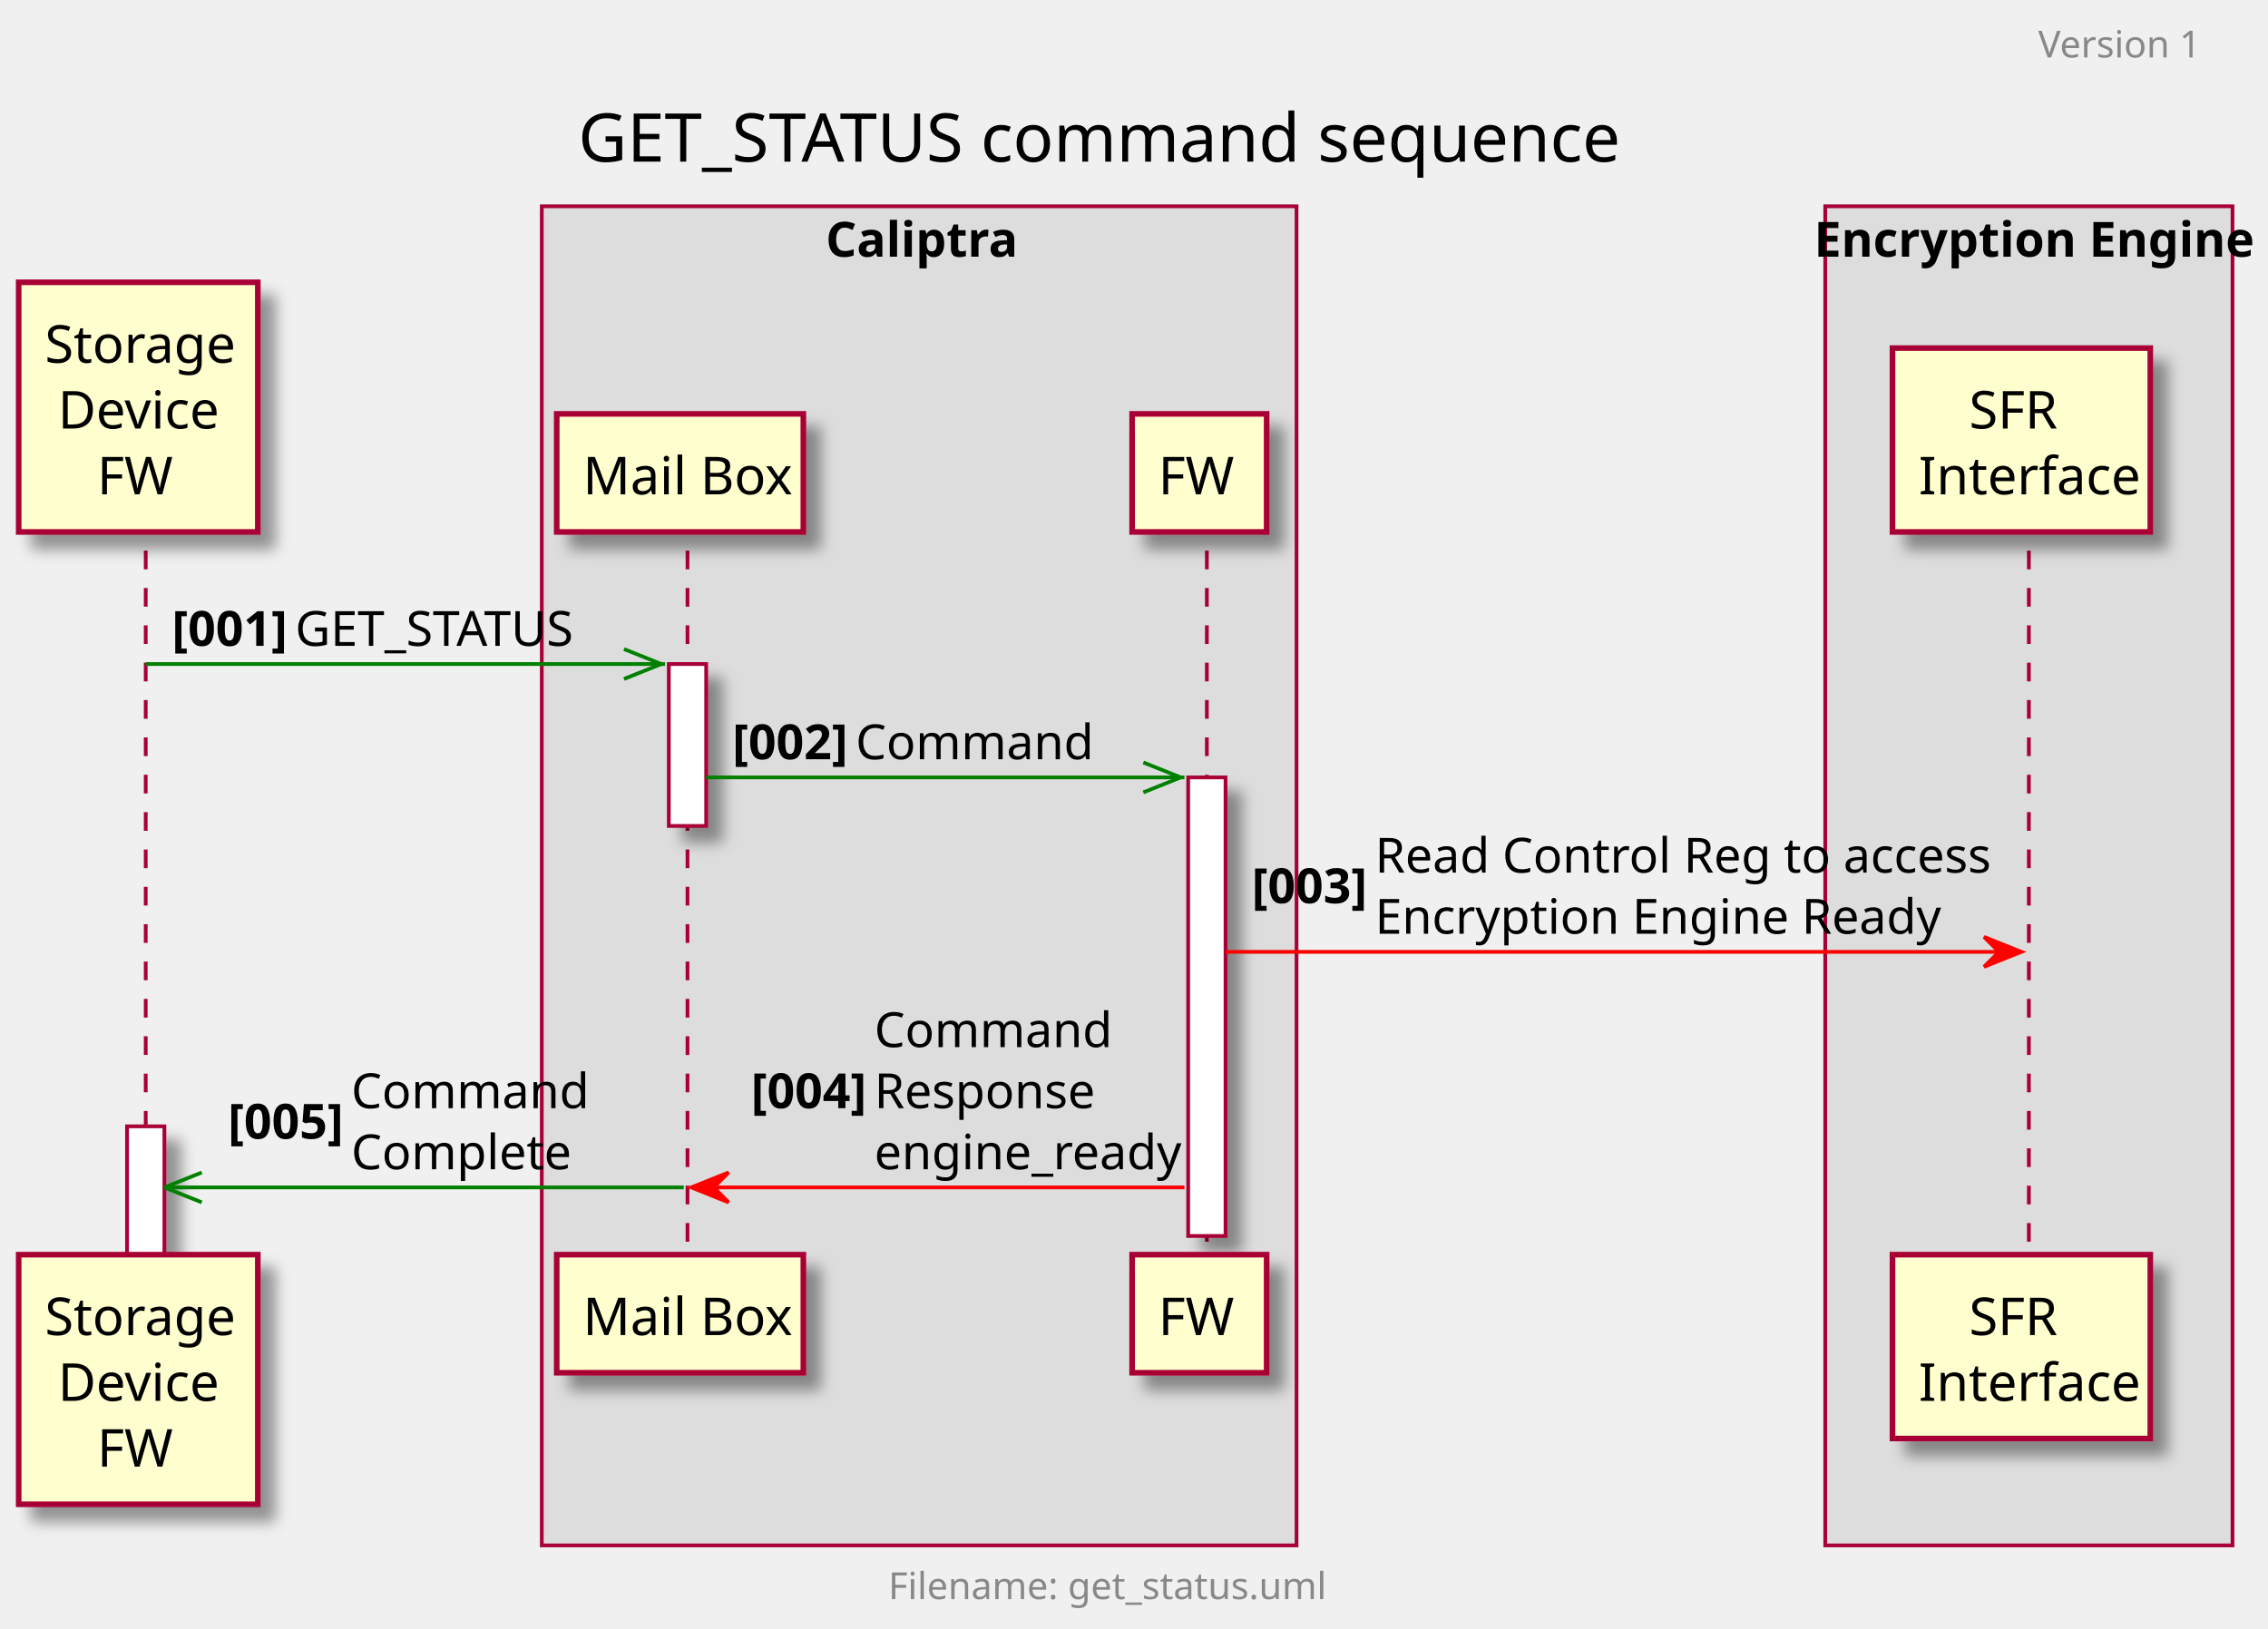
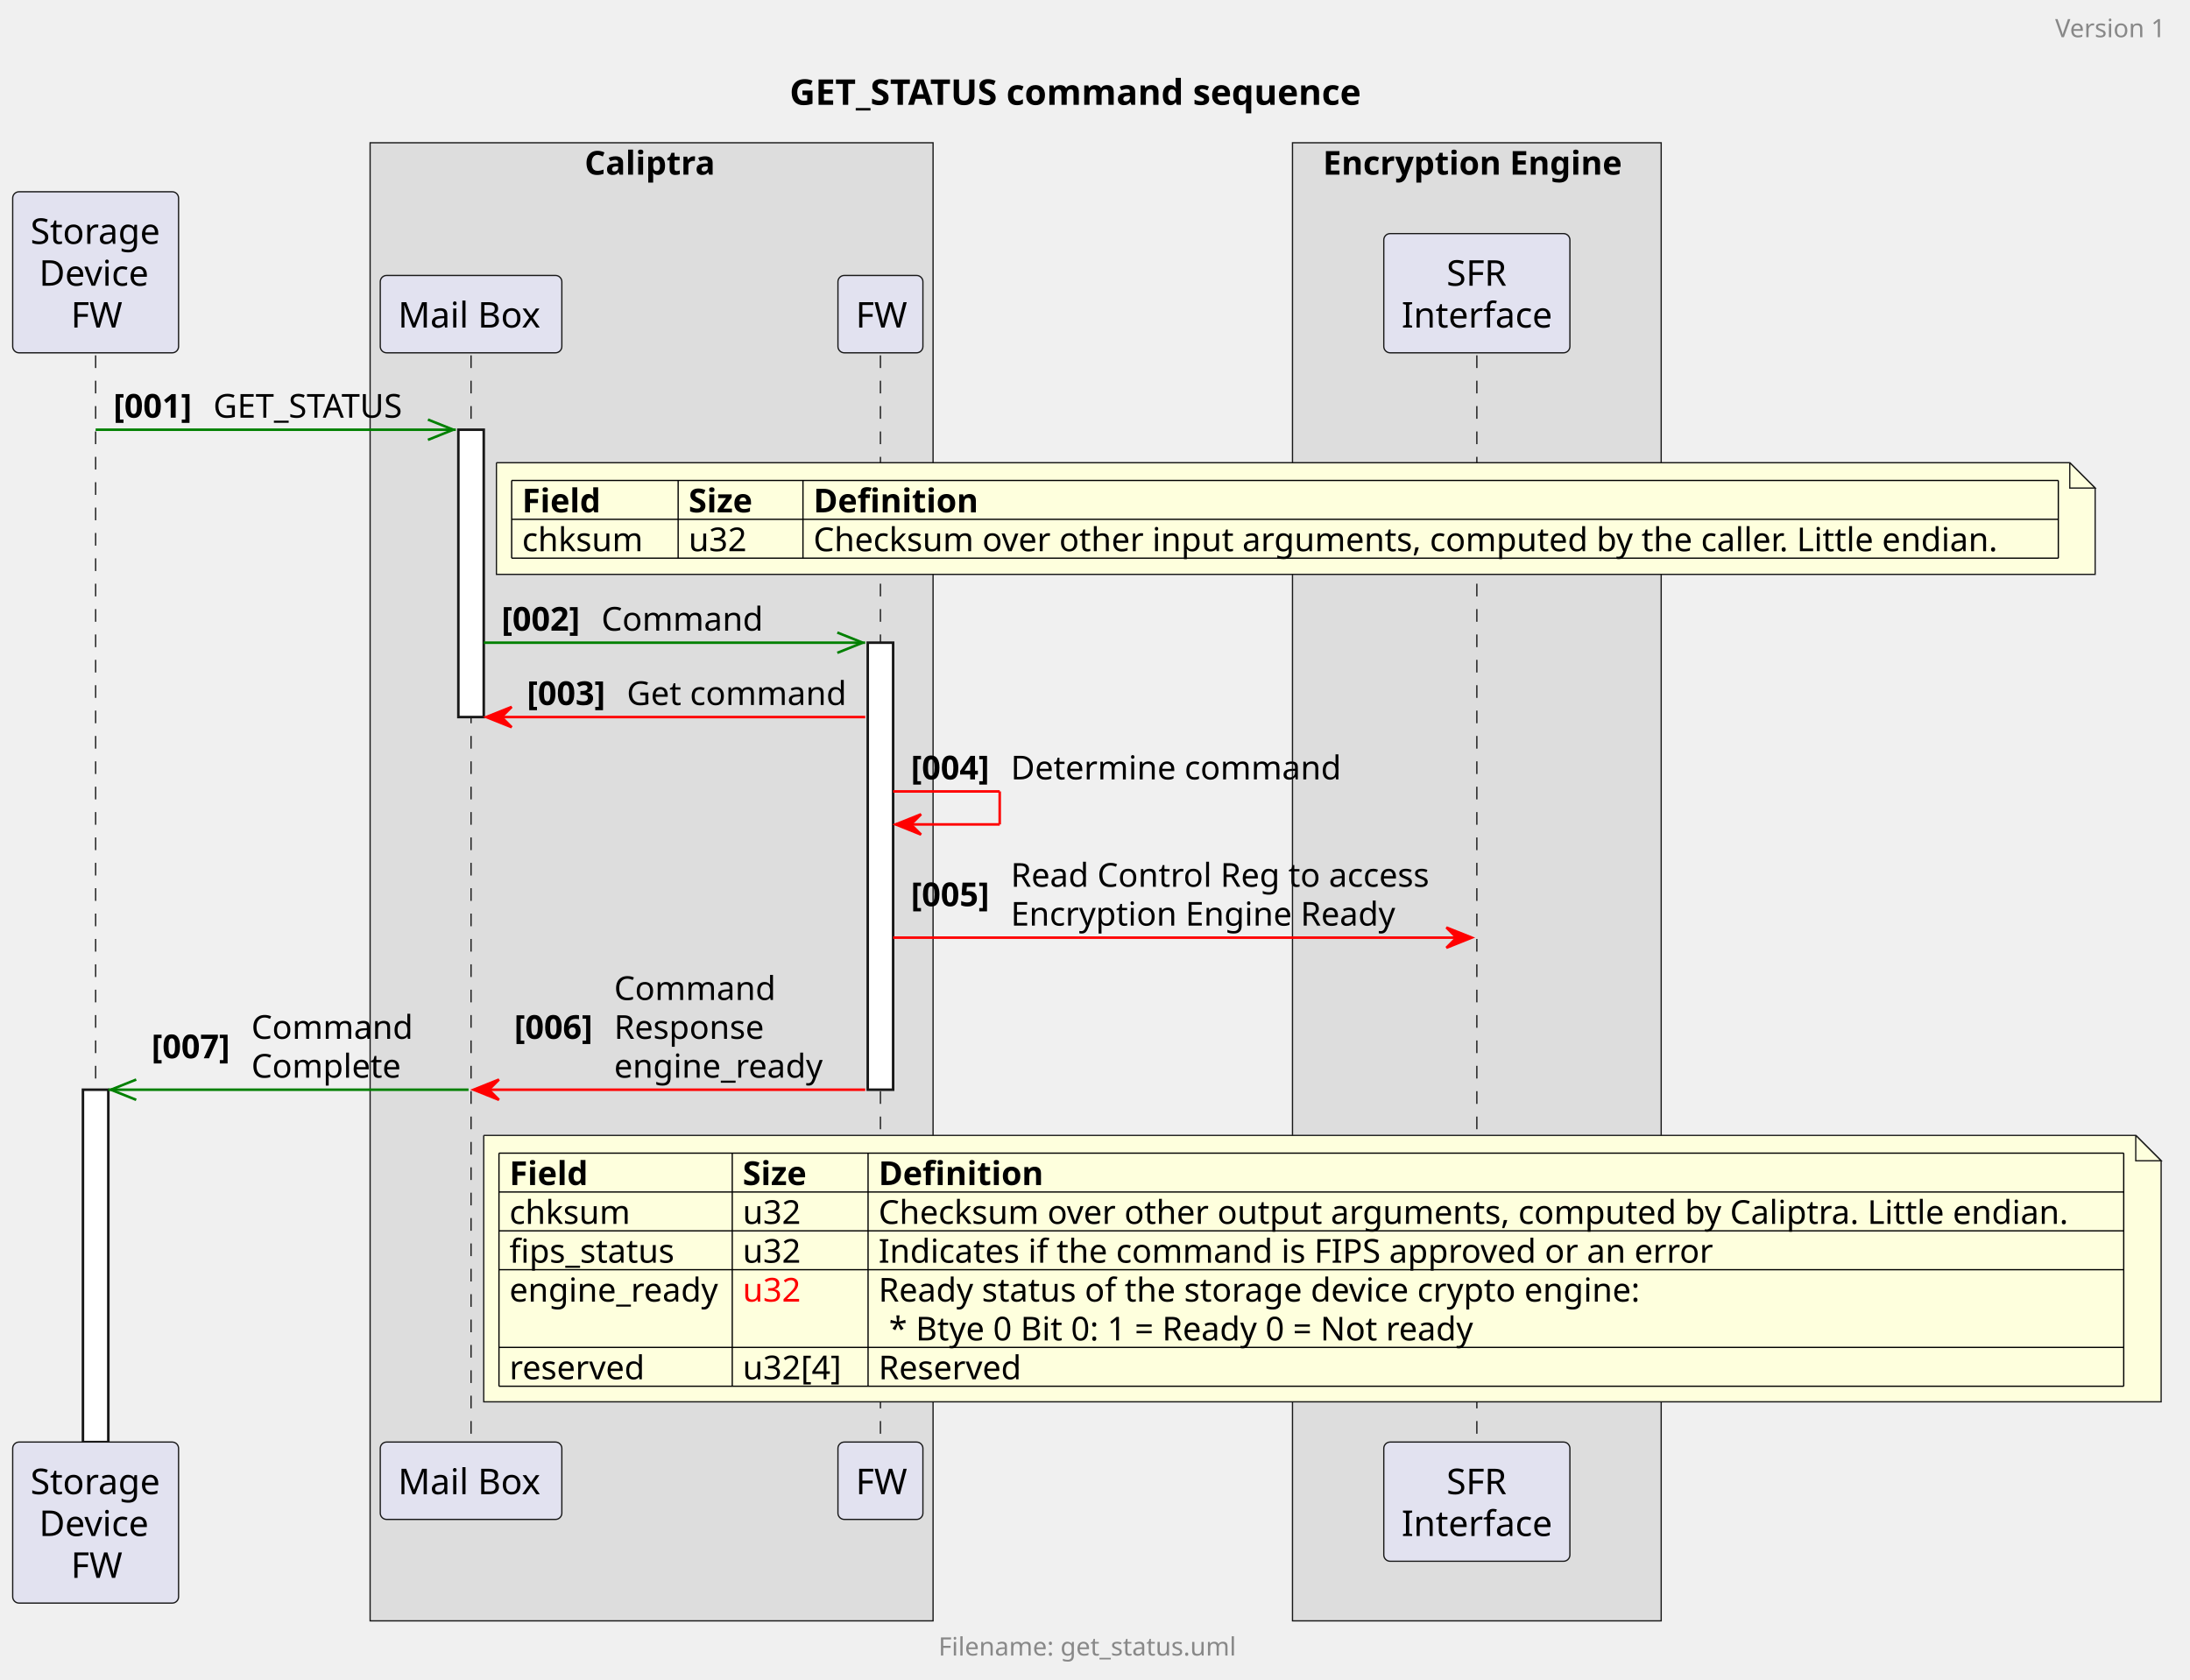
- <svg xmlns="http://www.w3.org/2000/svg" contentScriptType="application/ecmascript" contentStyleType="text/css" height="436px" preserveAspectRatio="none" style="width:607px;height:436px;background:#FFFFFF;" version="1.1" viewBox="0 0 607 436" width="607px" zoomAndPan="magnify">
-   <defs>
-     <filter height="300%" id="f1s2bl436o3zg3" width="300%" x="-1" y="-1">
-       <feGaussianBlur result="blurOut" stdDeviation="2.0" />
-       <feColorMatrix in="blurOut" result="blurOut2" type="matrix" values="0 0 0 0 0 0 0 0 0 0 0 0 0 0 0 0 0 0 .4 0" />
-       <feOffset dx="4.0" dy="4.0" in="blurOut2" result="blurOut3" />
-       <feBlend in="SourceGraphic" in2="blurOut3" mode="normal" />
-     </filter>
-   </defs>
+ <svg xmlns="http://www.w3.org/2000/svg" contentStyleType="text/css" data-diagram-type="SEQUENCE" height="662px" preserveAspectRatio="none" style="width:863px;height:662px;background:#FFFFFF;" version="1.1" viewBox="0 0 863 662" width="863px" zoomAndPan="magnify">
+   <defs />
  <g>
-     <rect fill="#DDDDDD" height="358.469" style="stroke:#A80036;stroke-width:1.0;" width="202" x="145" y="55.219" />
-     <text fill="#000000" font-family="sans-serif" font-size="13" font-weight="bold" lengthAdjust="spacing" textLength="50" x="221" y="68.714">Caliptra</text>
-     <rect fill="#DDDDDD" height="358.469" style="stroke:#A80036;stroke-width:1.0;" width="109" x="488.5" y="55.219" />
-     <text fill="#000000" font-family="sans-serif" font-size="13" font-weight="bold" lengthAdjust="spacing" textLength="115" x="485.5" y="68.714">Encryption Engine</text>
-     <text fill="#888888" font-family="sans-serif" font-size="10" lengthAdjust="spacing" textLength="44" x="545.5" y="15.381">Version 1</text>
-     <text fill="#000000" font-family="sans-serif" font-size="18" lengthAdjust="spacing" textLength="285" x="154.75" y="43.264">GET_STATUS command sequence</text>
-     <line style="stroke:#A80036;stroke-width:1.0;stroke-dasharray:5.0,5.0;" x1="39" x2="39" y1="147.398" y2="335.859" />
-     <rect fill="#FFFFFF" filter="url(#f1s2bl436o3zg3)" height="34.352" style="stroke:#A80036;stroke-width:1.0;" width="10" x="34" y="301.508" />
-     <line style="stroke:#A80036;stroke-width:1.0;stroke-dasharray:5.0,5.0;" x1="184" x2="184" y1="147.398" y2="335.859" />
-     <rect fill="#FFFFFF" filter="url(#f1s2bl436o3zg3)" height="43.352" style="stroke:#A80036;stroke-width:1.0;" width="10" x="179" y="177.75" />
-     <line style="stroke:#A80036;stroke-width:1.0;stroke-dasharray:5.0,5.0;" x1="323" x2="323" y1="147.398" y2="335.859" />
-     <rect fill="#FFFFFF" filter="url(#f1s2bl436o3zg3)" height="122.758" style="stroke:#A80036;stroke-width:1.0;" width="10" x="318" y="208.102" />
-     <line style="stroke:#A80036;stroke-width:1.0;stroke-dasharray:5.0,5.0;" x1="543" x2="543" y1="147.398" y2="335.859" />
-     <rect fill="#FEFECE" filter="url(#f1s2bl436o3zg3)" height="66.828" style="stroke:#A80036;stroke-width:1.5;" width="64" x="5" y="75.57" />
-     <text fill="#000000" font-family="sans-serif" font-size="14" lengthAdjust="spacing" textLength="50" x="12" y="97.103">Storage</text>
-     <text fill="#000000" font-family="sans-serif" font-size="14" lengthAdjust="spacing" textLength="43" x="15.5" y="114.713">Device</text>
-     <text fill="#000000" font-family="sans-serif" font-size="14" lengthAdjust="spacing" textLength="22" x="26" y="132.322">FW</text>
-     <rect fill="#FEFECE" filter="url(#f1s2bl436o3zg3)" height="31.609" style="stroke:#A80036;stroke-width:1.5;" width="66" x="149" y="110.789" />
-     <text fill="#000000" font-family="sans-serif" font-size="14" lengthAdjust="spacing" textLength="52" x="156" y="132.322">Mail Box</text>
-     <rect fill="#FEFECE" filter="url(#f1s2bl436o3zg3)" height="31.609" style="stroke:#A80036;stroke-width:1.5;" width="36" x="303" y="110.789" />
-     <text fill="#000000" font-family="sans-serif" font-size="14" lengthAdjust="spacing" textLength="22" x="310" y="132.322">FW</text>
-     <rect fill="#FEFECE" filter="url(#f1s2bl436o3zg3)" height="49.219" style="stroke:#A80036;stroke-width:1.5;" width="69" x="506.5" y="93.18" />
-     <text fill="#000000" font-family="sans-serif" font-size="14" lengthAdjust="spacing" textLength="28" x="527" y="114.713">SFR</text>
-     <text fill="#000000" font-family="sans-serif" font-size="14" lengthAdjust="spacing" textLength="55" x="513.5" y="132.322">Interface</text>
-     <rect fill="#FEFECE" filter="url(#f1s2bl436o3zg3)" height="66.828" style="stroke:#A80036;stroke-width:1.5;" width="64" x="5" y="335.859" />
-     <text fill="#000000" font-family="sans-serif" font-size="14" lengthAdjust="spacing" textLength="50" x="12" y="357.393">Storage</text>
-     <text fill="#000000" font-family="sans-serif" font-size="14" lengthAdjust="spacing" textLength="43" x="15.5" y="375.002">Device</text>
-     <text fill="#000000" font-family="sans-serif" font-size="14" lengthAdjust="spacing" textLength="22" x="26" y="392.611">FW</text>
-     <rect fill="#FEFECE" filter="url(#f1s2bl436o3zg3)" height="31.609" style="stroke:#A80036;stroke-width:1.5;" width="66" x="149" y="335.859" />
-     <text fill="#000000" font-family="sans-serif" font-size="14" lengthAdjust="spacing" textLength="52" x="156" y="357.393">Mail Box</text>
-     <rect fill="#FEFECE" filter="url(#f1s2bl436o3zg3)" height="31.609" style="stroke:#A80036;stroke-width:1.5;" width="36" x="303" y="335.859" />
-     <text fill="#000000" font-family="sans-serif" font-size="14" lengthAdjust="spacing" textLength="22" x="310" y="357.393">FW</text>
-     <rect fill="#FEFECE" filter="url(#f1s2bl436o3zg3)" height="49.219" style="stroke:#A80036;stroke-width:1.5;" width="69" x="506.5" y="335.859" />
-     <text fill="#000000" font-family="sans-serif" font-size="14" lengthAdjust="spacing" textLength="28" x="527" y="357.393">SFR</text>
-     <text fill="#000000" font-family="sans-serif" font-size="14" lengthAdjust="spacing" textLength="55" x="513.5" y="375.002">Interface</text>
-     <line style="stroke:#008000;stroke-width:1.0;" x1="177" x2="167" y1="177.75" y2="173.75" />
-     <line style="stroke:#008000;stroke-width:1.0;" x1="177" x2="167" y1="177.75" y2="181.75" />
-     <line style="stroke:#008000;stroke-width:1.0;" x1="39" x2="178" y1="177.75" y2="177.75" />
-     <text fill="#000000" font-family="sans-serif" font-size="13" font-weight="bold" lengthAdjust="spacing" textLength="29" x="46" y="172.894">[001]</text>
-     <text fill="#000000" font-family="sans-serif" font-size="13" lengthAdjust="spacing" textLength="83" x="79" y="172.894">GET_STATUS</text>
-     <line style="stroke:#008000;stroke-width:1.0;" x1="316" x2="306" y1="208.102" y2="204.102" />
-     <line style="stroke:#008000;stroke-width:1.0;" x1="316" x2="306" y1="208.102" y2="212.102" />
-     <line style="stroke:#008000;stroke-width:1.0;" x1="189" x2="317" y1="208.102" y2="208.102" />
-     <text fill="#000000" font-family="sans-serif" font-size="13" font-weight="bold" lengthAdjust="spacing" textLength="29" x="196" y="203.245">[002]</text>
-     <text fill="#000000" font-family="sans-serif" font-size="13" lengthAdjust="spacing" textLength="59" x="229" y="203.245">Command</text>
-     <polygon fill="#FF0000" points="531,250.805,541,254.805,531,258.805,535,254.805" style="stroke:#FF0000;stroke-width:1.0;" />
-     <line style="stroke:#FF0000;stroke-width:1.0;" x1="328" x2="537" y1="254.805" y2="254.805" />
-     <text fill="#000000" font-family="sans-serif" font-size="13" font-weight="bold" lengthAdjust="spacing" textLength="29" x="335" y="241.773">[003]</text>
-     <text fill="#000000" font-family="sans-serif" font-size="13" lengthAdjust="spacing" textLength="163" x="368" y="233.597">Read Control Reg to access</text>
-     <text fill="#000000" font-family="sans-serif" font-size="13" lengthAdjust="spacing" textLength="147" x="368" y="249.948">Encryption Engine Ready</text>
-     <polygon fill="#FF0000" points="195,313.859,185,317.859,195,321.859,191,317.859" style="stroke:#FF0000;stroke-width:1.0;" />
-     <line style="stroke:#FF0000;stroke-width:1.0;" x1="189" x2="317" y1="317.859" y2="317.859" />
-     <text fill="#000000" font-family="sans-serif" font-size="13" font-weight="bold" lengthAdjust="spacing" textLength="29" x="201" y="296.651">[004]</text>
-     <text fill="#000000" font-family="sans-serif" font-size="13" lengthAdjust="spacing" textLength="59" x="234" y="280.3">Command</text>
-     <text fill="#000000" font-family="sans-serif" font-size="13" lengthAdjust="spacing" textLength="58" x="234" y="296.651">Response</text>
-     <text fill="#000000" font-family="sans-serif" font-size="13" lengthAdjust="spacing" textLength="77" x="234" y="313.003">engine_ready</text>
-     <line style="stroke:#008000;stroke-width:1.0;" x1="44" x2="54" y1="317.859" y2="313.859" />
-     <line style="stroke:#008000;stroke-width:1.0;" x1="44" x2="54" y1="317.859" y2="321.859" />
-     <line style="stroke:#008000;stroke-width:1.0;" x1="44" x2="183" y1="317.859" y2="317.859" />
-     <text fill="#000000" font-family="sans-serif" font-size="13" font-weight="bold" lengthAdjust="spacing" textLength="29" x="61" y="304.827">[005]</text>
-     <text fill="#000000" font-family="sans-serif" font-size="13" lengthAdjust="spacing" textLength="59" x="94" y="296.651">Command</text>
-     <text fill="#000000" font-family="sans-serif" font-size="13" lengthAdjust="spacing" textLength="55" x="94" y="313.003">Complete</text>
-     <text fill="#888888" font-family="sans-serif" font-size="10" lengthAdjust="spacing" textLength="119" x="237.75" y="428.068">Filename: get_status.uml</text>
+     <rect fill="#DDDDDD" height="582.519" style="stroke:#181818;stroke-width:0.5;" width="221.839" x="145.85" y="56.266" />
+     <text fill="#000000" font-family="sans-serif" font-size="13" font-weight="bold" lengthAdjust="spacing" textLength="52.794" x="230.373" y="68.834">Caliptra</text>
+     <rect fill="#DDDDDD" height="582.519" style="stroke:#181818;stroke-width:0.5;" width="145.291" x="509.325" y="56.266" />
+     <text fill="#000000" font-family="sans-serif" font-size="13" font-weight="bold" lengthAdjust="spacing" textLength="121.291" x="521.325" y="68.834">Encryption Engine</text>
+     <text fill="#888888" font-family="sans-serif" font-size="10" lengthAdjust="spacing" textLength="46.025" x="809.857" y="14.668">Version 1</text>
+     <text fill="#000000" font-family="sans-serif" font-size="14" font-weight="bold" lengthAdjust="spacing" textLength="238.554" x="311.164" y="41.312">GET_STATUS command sequence</text>
+     <g>
+       <rect fill="transparent" height="428.279" width="8" x="34.183" y="140.041" />
+       <line style="stroke:#181818;stroke-width:0.5;stroke-dasharray:5.0,5.0;" x1="37.683" x2="37.683" y1="140.041" y2="568.32" />
+     </g>
+     <g>
+       <rect fill="#FFFFFF" height="138.863" style="stroke:#181818;stroke-width:1;" width="10" x="32.683" y="429.457" />
+     </g>
+     <g>
+       <rect fill="transparent" height="428.279" width="8" x="182.126" y="140.041" />
+       <line style="stroke:#181818;stroke-width:0.5;stroke-dasharray:5.0,5.0;" x1="185.626" x2="185.626" y1="140.041" y2="568.32" />
+     </g>
+     <g>
+       <rect fill="#FFFFFF" height="113.242" style="stroke:#181818;stroke-width:1;" width="10" x="180.626" y="169.352" />
+     </g>
+     <g>
+       <rect fill="transparent" height="428.279" width="8" x="343.448" y="140.041" />
+       <line style="stroke:#181818;stroke-width:0.5;stroke-dasharray:5.0,5.0;" x1="346.948" x2="346.948" y1="140.041" y2="568.32" />
+     </g>
+     <g>
+       <rect fill="#FFFFFF" height="176.174" style="stroke:#181818;stroke-width:1;" width="10" x="341.948" y="253.283" />
+     </g>
+     <g>
+       <rect fill="transparent" height="428.279" width="8" x="578.471" y="140.041" />
+       <line style="stroke:#181818;stroke-width:0.5;stroke-dasharray:5.0,5.0;" x1="581.971" x2="581.971" y1="140.041" y2="568.32" />
+     </g>
+     <rect fill="#E2E2F0" height="63.465" rx="2.5" ry="2.5" style="stroke:#181818;stroke-width:0.5;" width="65.365" x="5" y="75.576" />
+     <text fill="#000000" font-family="sans-serif" font-size="14" lengthAdjust="spacing" textLength="51.365" x="12" y="96.111">Storage</text>
+     <text fill="#000000" font-family="sans-serif" font-size="14" lengthAdjust="spacing" textLength="44.55" x="15.408" y="112.6">Device</text>
+     <text fill="#000000" font-family="sans-serif" font-size="14" lengthAdjust="spacing" textLength="19.482" x="27.941" y="129.088">FW</text>
+     <rect fill="#E2E2F0" height="30.488" rx="2.5" ry="2.5" style="stroke:#181818;stroke-width:0.5;" width="71.552" x="149.85" y="108.553" />
+     <text fill="#000000" font-family="sans-serif" font-size="14" lengthAdjust="spacing" textLength="57.552" x="156.85" y="129.088">Mail Box</text>
+     <rect fill="#E2E2F0" height="30.488" rx="2.5" ry="2.5" style="stroke:#181818;stroke-width:0.5;" width="33.482" x="330.207" y="108.553" />
+     <text fill="#000000" font-family="sans-serif" font-size="14" lengthAdjust="spacing" textLength="19.482" x="337.207" y="129.088">FW</text>
+     <rect fill="#E2E2F0" height="46.977" rx="2.5" ry="2.5" style="stroke:#181818;stroke-width:0.5;" width="73.336" x="545.303" y="92.064" />
+     <text fill="#000000" font-family="sans-serif" font-size="14" lengthAdjust="spacing" textLength="23.898" x="570.021" y="112.6">SFR</text>
+     <text fill="#000000" font-family="sans-serif" font-size="14" lengthAdjust="spacing" textLength="59.336" x="552.303" y="129.088">Interface</text>
+     <rect fill="#E2E2F0" height="63.465" rx="2.5" ry="2.5" style="stroke:#181818;stroke-width:0.5;" width="65.365" x="5" y="568.32" />
+     <text fill="#000000" font-family="sans-serif" font-size="14" lengthAdjust="spacing" textLength="51.365" x="12" y="588.856">Storage</text>
+     <text fill="#000000" font-family="sans-serif" font-size="14" lengthAdjust="spacing" textLength="44.55" x="15.408" y="605.344">Device</text>
+     <text fill="#000000" font-family="sans-serif" font-size="14" lengthAdjust="spacing" textLength="19.482" x="27.941" y="621.832">FW</text>
+     <rect fill="#E2E2F0" height="30.488" rx="2.5" ry="2.5" style="stroke:#181818;stroke-width:0.5;" width="71.552" x="149.85" y="568.32" />
+     <text fill="#000000" font-family="sans-serif" font-size="14" lengthAdjust="spacing" textLength="57.552" x="156.85" y="588.856">Mail Box</text>
+     <rect fill="#E2E2F0" height="30.488" rx="2.5" ry="2.5" style="stroke:#181818;stroke-width:0.5;" width="33.482" x="330.207" y="568.32" />
+     <text fill="#000000" font-family="sans-serif" font-size="14" lengthAdjust="spacing" textLength="19.482" x="337.207" y="588.856">FW</text>
+     <rect fill="#E2E2F0" height="46.977" rx="2.5" ry="2.5" style="stroke:#181818;stroke-width:0.5;" width="73.336" x="545.303" y="568.32" />
+     <text fill="#000000" font-family="sans-serif" font-size="14" lengthAdjust="spacing" textLength="23.898" x="570.021" y="588.856">SFR</text>
+     <text fill="#000000" font-family="sans-serif" font-size="14" lengthAdjust="spacing" textLength="59.336" x="552.303" y="605.344">Interface</text>
+     <line style="stroke:#008000;stroke-width:1;" x1="178.626" x2="168.626" y1="169.352" y2="165.352" />
+     <line style="stroke:#008000;stroke-width:1;" x1="178.626" x2="168.626" y1="169.352" y2="173.352" />
+     <line style="stroke:#008000;stroke-width:1;" x1="37.683" x2="179.626" y1="169.352" y2="169.352" />
+     <text fill="#000000" font-family="sans-serif" font-size="13" font-weight="bold" lengthAdjust="spacing" textLength="35.363" x="44.683" y="164.609">[001]</text>
+     <text fill="#000000" font-family="sans-serif" font-size="13" lengthAdjust="spacing" textLength="79.581" x="84.045" y="164.609">GET_STATUS</text>
+     <path d="M195.626,182.352 L195.626,226.352 L825.626,226.352 L825.626,192.352 L815.626,182.352 L195.626,182.352 " fill="#FEFFDD" style="stroke:#181818;stroke-width:0.5;" />
+     <path d="M815.626,182.352 L815.626,192.352 L825.626,192.352 L815.626,182.352 " fill="#FEFFDD" style="stroke:#181818;stroke-width:0.5;" />
+     <text fill="#000000" font-family="sans-serif" font-size="13" lengthAdjust="spacing" textLength="4.113" x="201.626" y="201.92"> </text>
+     <text fill="#000000" font-family="sans-serif" font-size="13" font-weight="bold" lengthAdjust="spacing" textLength="32.151" x="205.739" y="201.92">Field</text>
+     <text fill="#000000" font-family="sans-serif" font-size="13" lengthAdjust="spacing" textLength="4.113" x="267.235" y="201.92"> </text>
+     <text fill="#000000" font-family="sans-serif" font-size="13" font-weight="bold" lengthAdjust="spacing" textLength="26.952" x="271.349" y="201.92">Size</text>
+     <text fill="#000000" font-family="sans-serif" font-size="13" lengthAdjust="spacing" textLength="4.113" x="316.423" y="201.92"> </text>
+     <text fill="#000000" font-family="sans-serif" font-size="13" font-weight="bold" lengthAdjust="spacing" textLength="66.644" x="320.537" y="201.92">Definition</text>
+     <text fill="#000000" font-family="sans-serif" font-size="13" lengthAdjust="spacing" textLength="49.156" x="205.739" y="217.231">chksum</text>
+     <text fill="#000000" font-family="sans-serif" font-size="13" lengthAdjust="spacing" textLength="24.508" x="271.349" y="217.231">u32</text>
+     <text fill="#000000" font-family="sans-serif" font-size="13" lengthAdjust="spacing" textLength="486.459" x="320.537" y="217.231">Checksum over other input arguments, computed by the caller. Little endian.</text>
+     <line style="stroke:#000000;stroke-width:0.5;" x1="201.626" x2="811.109" y1="189.352" y2="189.352" />
+     <line style="stroke:#000000;stroke-width:0.5;" x1="201.626" x2="811.109" y1="204.662" y2="204.662" />
+     <line style="stroke:#000000;stroke-width:0.5;" x1="201.626" x2="811.109" y1="219.973" y2="219.973" />
+     <line style="stroke:#000000;stroke-width:0.5;" x1="201.626" x2="201.626" y1="189.352" y2="219.973" />
+     <line style="stroke:#000000;stroke-width:0.5;" x1="267.235" x2="267.235" y1="189.352" y2="219.973" />
+     <line style="stroke:#000000;stroke-width:0.5;" x1="316.423" x2="316.423" y1="189.352" y2="219.973" />
+     <line style="stroke:#000000;stroke-width:0.5;" x1="811.109" x2="811.109" y1="189.352" y2="219.973" />
+     <line style="stroke:#008000;stroke-width:1;" x1="339.948" x2="329.948" y1="253.283" y2="249.283" />
+     <line style="stroke:#008000;stroke-width:1;" x1="339.948" x2="329.948" y1="253.283" y2="257.283" />
+     <line style="stroke:#008000;stroke-width:1;" x1="190.626" x2="340.948" y1="253.283" y2="253.283" />
+     <text fill="#000000" font-family="sans-serif" font-size="13" font-weight="bold" lengthAdjust="spacing" textLength="35.363" x="197.626" y="248.541">[002]</text>
+     <text fill="#000000" font-family="sans-serif" font-size="13" lengthAdjust="spacing" textLength="64.683" x="236.989" y="248.541">Command</text>
+     <polygon fill="#FF0000" points="201.626,278.594,191.626,282.594,201.626,286.594,197.626,282.594" style="stroke:#FF0000;stroke-width:1;" />
+     <line style="stroke:#FF0000;stroke-width:1;" x1="195.626" x2="340.948" y1="282.594" y2="282.594" />
+     <text fill="#000000" font-family="sans-serif" font-size="13" font-weight="bold" lengthAdjust="spacing" textLength="35.363" x="207.626" y="277.852">[003]</text>
+     <text fill="#000000" font-family="sans-serif" font-size="13" lengthAdjust="spacing" textLength="87.96" x="246.989" y="277.852">Get command</text>
+     <line style="stroke:#FF0000;stroke-width:1;" x1="351.948" x2="393.948" y1="311.904" y2="311.904" />
+     <line style="stroke:#FF0000;stroke-width:1;" x1="393.948" x2="393.948" y1="311.904" y2="324.904" />
+     <line style="stroke:#FF0000;stroke-width:1;" x1="352.948" x2="393.948" y1="324.904" y2="324.904" />
+     <polygon fill="#FF0000" points="362.948,320.904,352.948,324.904,362.948,328.904,358.948,324.904" style="stroke:#FF0000;stroke-width:1;" />
+     <text fill="#000000" font-family="sans-serif" font-size="13" font-weight="bold" lengthAdjust="spacing" textLength="35.363" x="358.948" y="307.162">[004]</text>
+     <text fill="#000000" font-family="sans-serif" font-size="13" lengthAdjust="spacing" textLength="132.069" x="398.311" y="307.162">Determine command</text>
+     <polygon fill="#FF0000" points="569.971,365.525,579.971,369.525,569.971,373.525,573.971,369.525" style="stroke:#FF0000;stroke-width:1;" />
+     <line style="stroke:#FF0000;stroke-width:1;" x1="351.948" x2="575.971" y1="369.525" y2="369.525" />
+     <text fill="#000000" font-family="sans-serif" font-size="13" font-weight="bold" lengthAdjust="spacing" textLength="35.363" x="358.948" y="357.128">[005]</text>
+     <text fill="#000000" font-family="sans-serif" font-size="13" lengthAdjust="spacing" textLength="171.66" x="398.311" y="349.473">Read Control Reg to access</text>
+     <text fill="#000000" font-family="sans-serif" font-size="13" lengthAdjust="spacing" textLength="154.87" x="398.311" y="364.783">Encryption Engine Ready</text>
+     <polygon fill="#FF0000" points="196.626,425.457,186.626,429.457,196.626,433.457,192.626,429.457" style="stroke:#FF0000;stroke-width:1;" />
+     <line style="stroke:#FF0000;stroke-width:1;" x1="190.626" x2="340.948" y1="429.457" y2="429.457" />
+     <text fill="#000000" font-family="sans-serif" font-size="13" font-weight="bold" lengthAdjust="spacing" textLength="35.363" x="202.626" y="409.404">[006]</text>
+     <text fill="#000000" font-family="sans-serif" font-size="13" lengthAdjust="spacing" textLength="64.683" x="241.989" y="394.094">Command</text>
+     <text fill="#000000" font-family="sans-serif" font-size="13" lengthAdjust="spacing" textLength="60.195" x="241.989" y="409.404">Response</text>
+     <text fill="#000000" font-family="sans-serif" font-size="13" lengthAdjust="spacing" textLength="83.7" x="241.989" y="424.715">engine_ready</text>
+     <line style="stroke:#008000;stroke-width:1;" x1="43.683" x2="53.683" y1="429.457" y2="425.457" />
+     <line style="stroke:#008000;stroke-width:1;" x1="43.683" x2="53.683" y1="429.457" y2="433.457" />
+     <line style="stroke:#008000;stroke-width:1;" x1="42.683" x2="184.626" y1="429.457" y2="429.457" />
+     <text fill="#000000" font-family="sans-serif" font-size="13" font-weight="bold" lengthAdjust="spacing" textLength="35.363" x="59.683" y="417.06">[007]</text>
+     <text fill="#000000" font-family="sans-serif" font-size="13" lengthAdjust="spacing" textLength="64.683" x="99.045" y="409.404">Command</text>
+     <text fill="#000000" font-family="sans-serif" font-size="13" lengthAdjust="spacing" textLength="60.404" x="99.045" y="424.715">Complete</text>
+     <path d="M190.626,447.457 L190.626,552.457 L851.626,552.457 L851.626,457.457 L841.626,447.457 L190.626,447.457 " fill="#FEFFDD" style="stroke:#181818;stroke-width:0.5;" />
+     <path d="M841.626,447.457 L841.626,457.457 L851.626,457.457 L841.626,447.457 " fill="#FEFFDD" style="stroke:#181818;stroke-width:0.5;" />
+     <text fill="#000000" font-family="sans-serif" font-size="13" lengthAdjust="spacing" textLength="4.113" x="196.626" y="467.025"> </text>
+     <text fill="#000000" font-family="sans-serif" font-size="13" font-weight="bold" lengthAdjust="spacing" textLength="32.151" x="200.739" y="467.025">Field</text>
+     <text fill="#000000" font-family="sans-serif" font-size="13" lengthAdjust="spacing" textLength="4.113" x="288.553" y="467.025"> </text>
+     <text fill="#000000" font-family="sans-serif" font-size="13" font-weight="bold" lengthAdjust="spacing" textLength="26.952" x="292.666" y="467.025">Size</text>
+     <text fill="#000000" font-family="sans-serif" font-size="13" lengthAdjust="spacing" textLength="4.113" x="342.076" y="467.025"> </text>
+     <text fill="#000000" font-family="sans-serif" font-size="13" font-weight="bold" lengthAdjust="spacing" textLength="66.644" x="346.19" y="467.025">Definition</text>
+     <text fill="#000000" font-family="sans-serif" font-size="13" lengthAdjust="spacing" textLength="49.156" x="200.739" y="482.336">chksum</text>
+     <text fill="#000000" font-family="sans-serif" font-size="13" lengthAdjust="spacing" textLength="24.508" x="292.666" y="482.336">u32</text>
+     <text fill="#000000" font-family="sans-serif" font-size="13" lengthAdjust="spacing" textLength="486.58" x="346.19" y="482.336">Checksum over other output arguments, computed by Caliptra. Little endian.</text>
+     <text fill="#000000" font-family="sans-serif" font-size="13" lengthAdjust="spacing" textLength="68.072" x="200.739" y="497.647">fips_status</text>
+     <text fill="#000000" font-family="sans-serif" font-size="13" lengthAdjust="spacing" textLength="24.508" x="292.666" y="497.647">u32</text>
+     <text fill="#000000" font-family="sans-serif" font-size="13" lengthAdjust="spacing" textLength="338.425" x="346.19" y="497.647">Indicates if the command is FIPS approved or an error</text>
+     <text fill="#000000" font-family="sans-serif" font-size="13" lengthAdjust="spacing" textLength="83.7" x="200.739" y="512.957">engine_ready</text>
+     <text fill="#000000" font-family="sans-serif" font-size="13" lengthAdjust="spacing" textLength="4.113" x="288.553" y="512.957"> </text>
+     <text fill="#FF0000" font-family="sans-serif" font-size="13" lengthAdjust="spacing" textLength="24.508" x="292.666" y="512.957">u32</text>
+     <text fill="#000000" font-family="sans-serif" font-size="13" lengthAdjust="spacing" textLength="311.105" x="346.19" y="512.957">Ready status of the storage device crypto engine:</text>
+     <text fill="#000000" font-family="sans-serif" font-size="13" lengthAdjust="spacing" textLength="246.429" x="350.303" y="528.268">* Btye 0 Bit 0: 1 = Ready 0 = Not ready</text>
+     <text fill="#000000" font-family="sans-serif" font-size="13" lengthAdjust="spacing" textLength="53.904" x="200.739" y="543.578">reserved</text>
+     <text fill="#000000" font-family="sans-serif" font-size="13" lengthAdjust="spacing" textLength="41.184" x="292.666" y="543.578">u32[4]</text>
+     <text fill="#000000" font-family="sans-serif" font-size="13" lengthAdjust="spacing" textLength="56.805" x="346.19" y="543.578">Reserved</text>
+     <line style="stroke:#000000;stroke-width:0.5;" x1="196.626" x2="836.882" y1="454.457" y2="454.457" />
+     <line style="stroke:#000000;stroke-width:0.5;" x1="196.626" x2="836.882" y1="469.768" y2="469.768" />
+     <line style="stroke:#000000;stroke-width:0.5;" x1="196.626" x2="836.882" y1="485.078" y2="485.078" />
+     <line style="stroke:#000000;stroke-width:0.5;" x1="196.626" x2="836.882" y1="500.389" y2="500.389" />
+     <line style="stroke:#000000;stroke-width:0.5;" x1="196.626" x2="836.882" y1="531.01" y2="531.01" />
+     <line style="stroke:#000000;stroke-width:0.5;" x1="196.626" x2="836.882" y1="546.32" y2="546.32" />
+     <line style="stroke:#000000;stroke-width:0.5;" x1="196.626" x2="196.626" y1="454.457" y2="546.32" />
+     <line style="stroke:#000000;stroke-width:0.5;" x1="288.553" x2="288.553" y1="454.457" y2="546.32" />
+     <line style="stroke:#000000;stroke-width:0.5;" x1="342.076" x2="342.076" y1="454.457" y2="546.32" />
+     <line style="stroke:#000000;stroke-width:0.5;" x1="836.882" x2="836.882" y1="454.457" y2="546.32" />
+     <text fill="#888888" font-family="sans-serif" font-size="10" lengthAdjust="spacing" textLength="121.226" x="369.828" y="652.453">Filename: get_status.uml</text>
  </g>
</svg>
